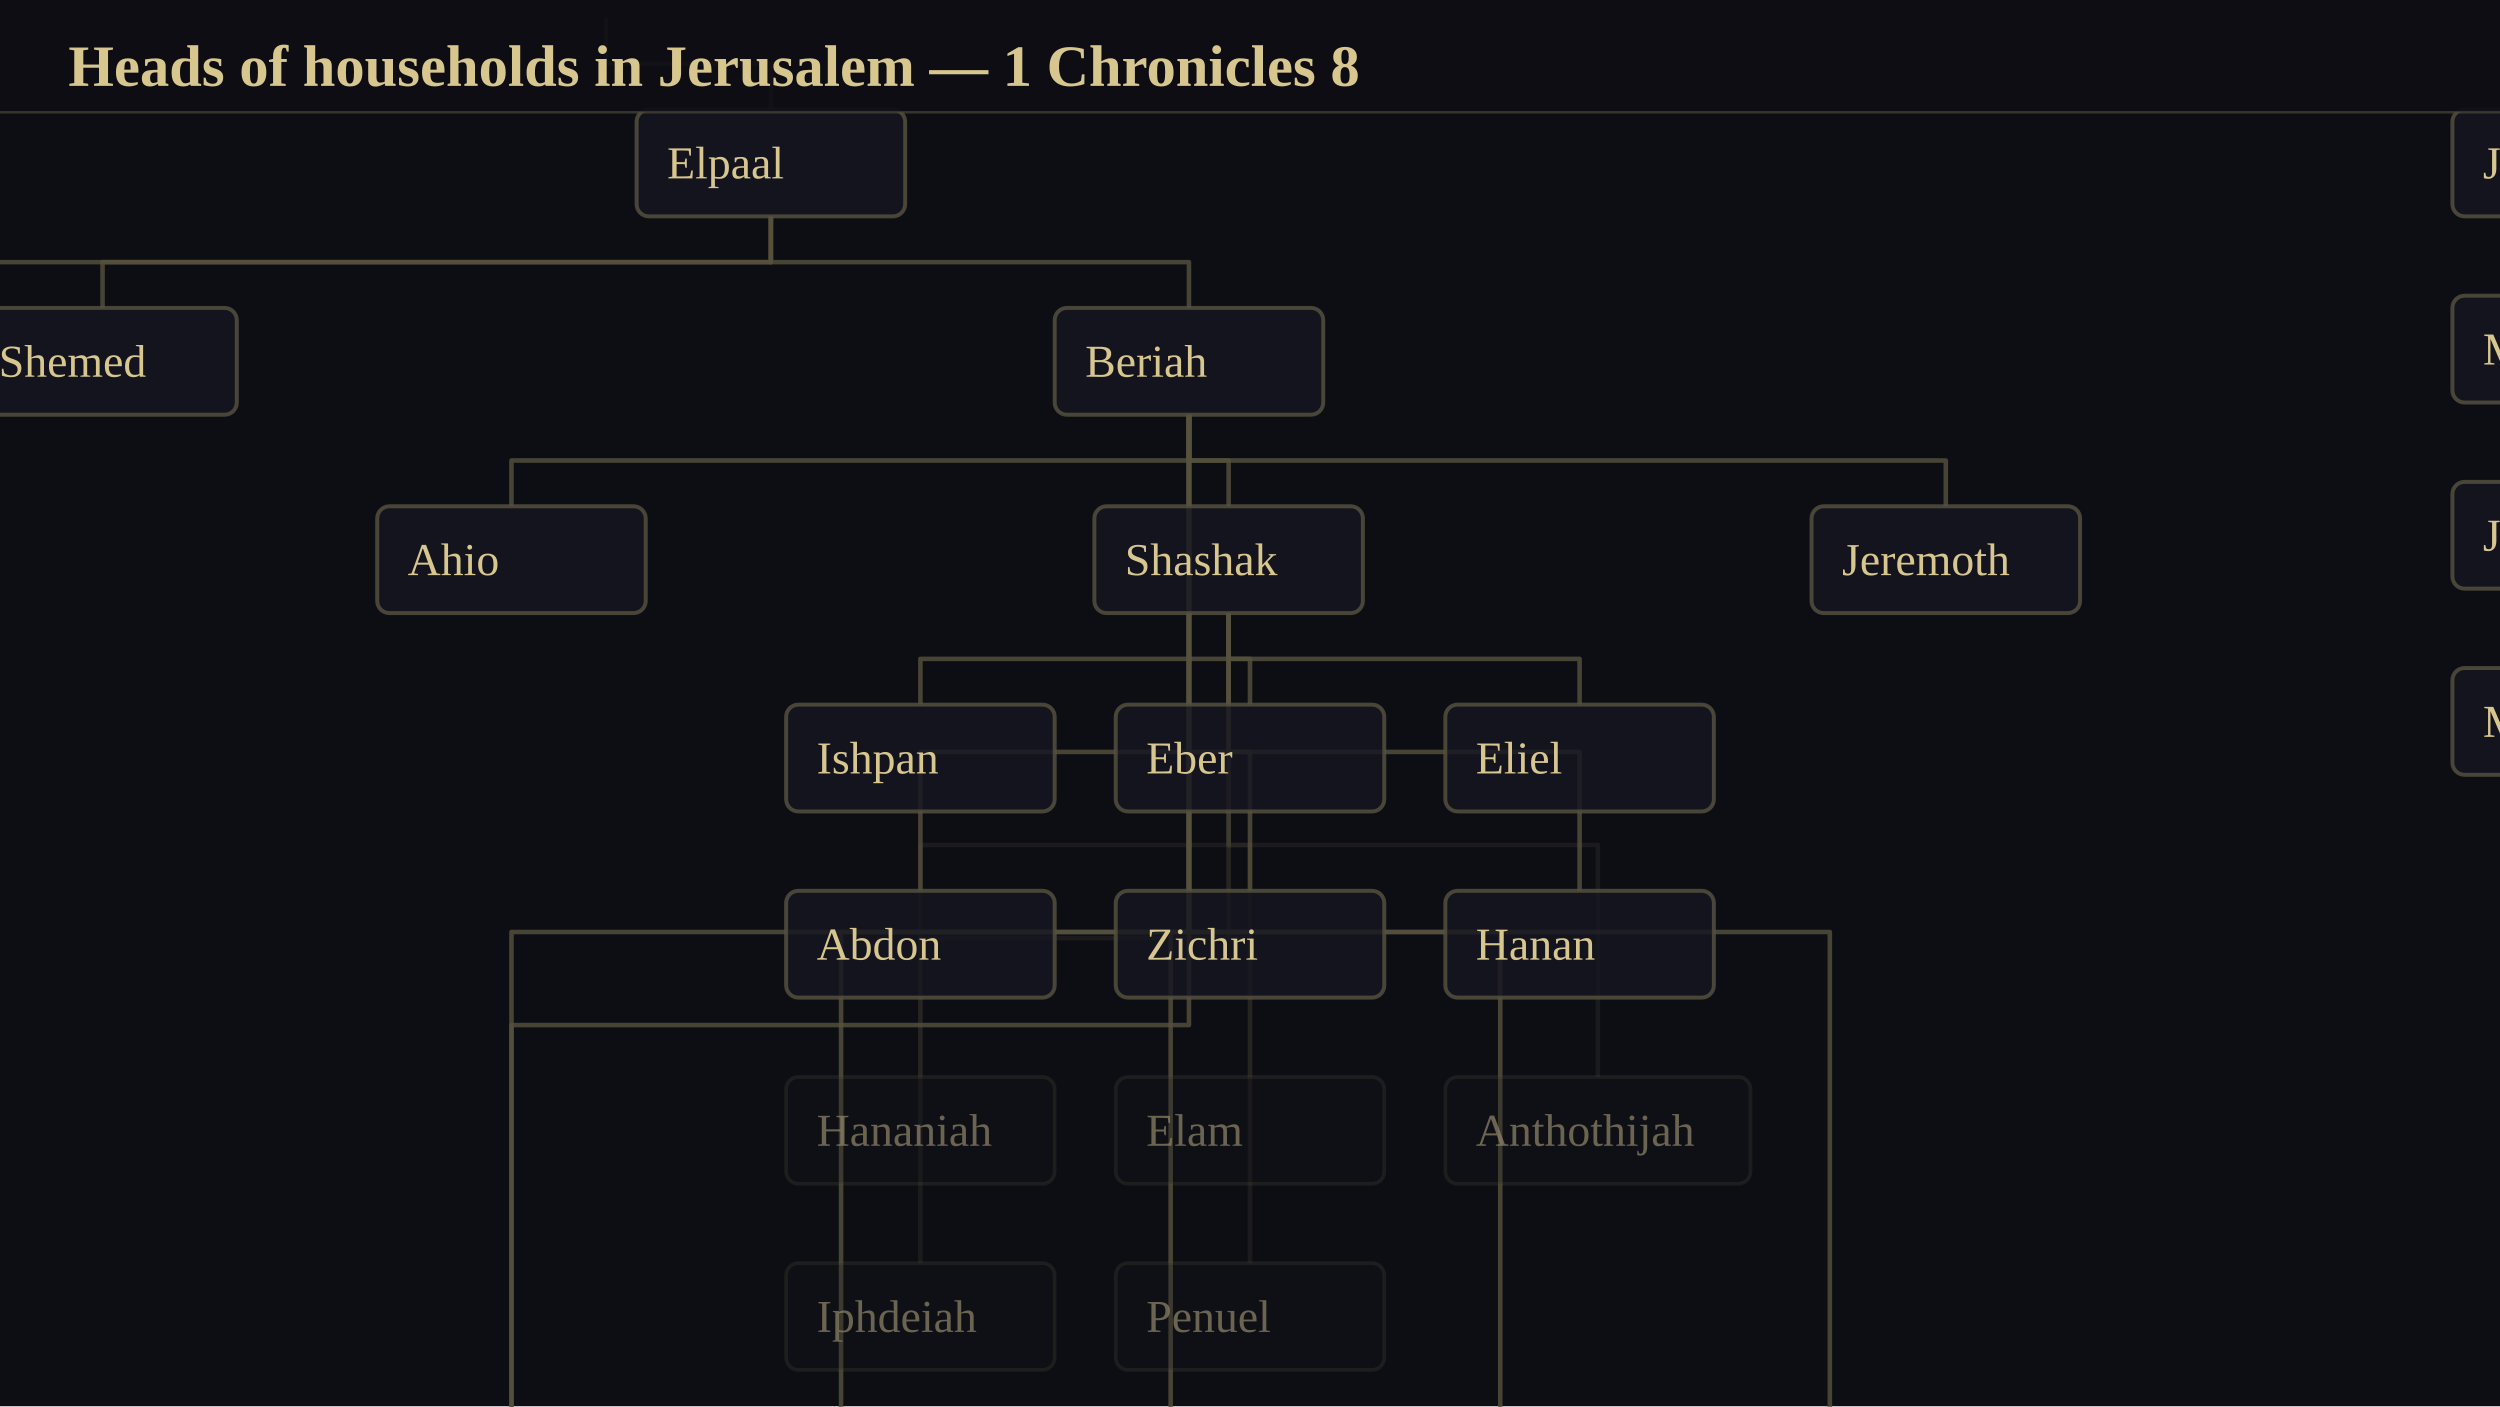
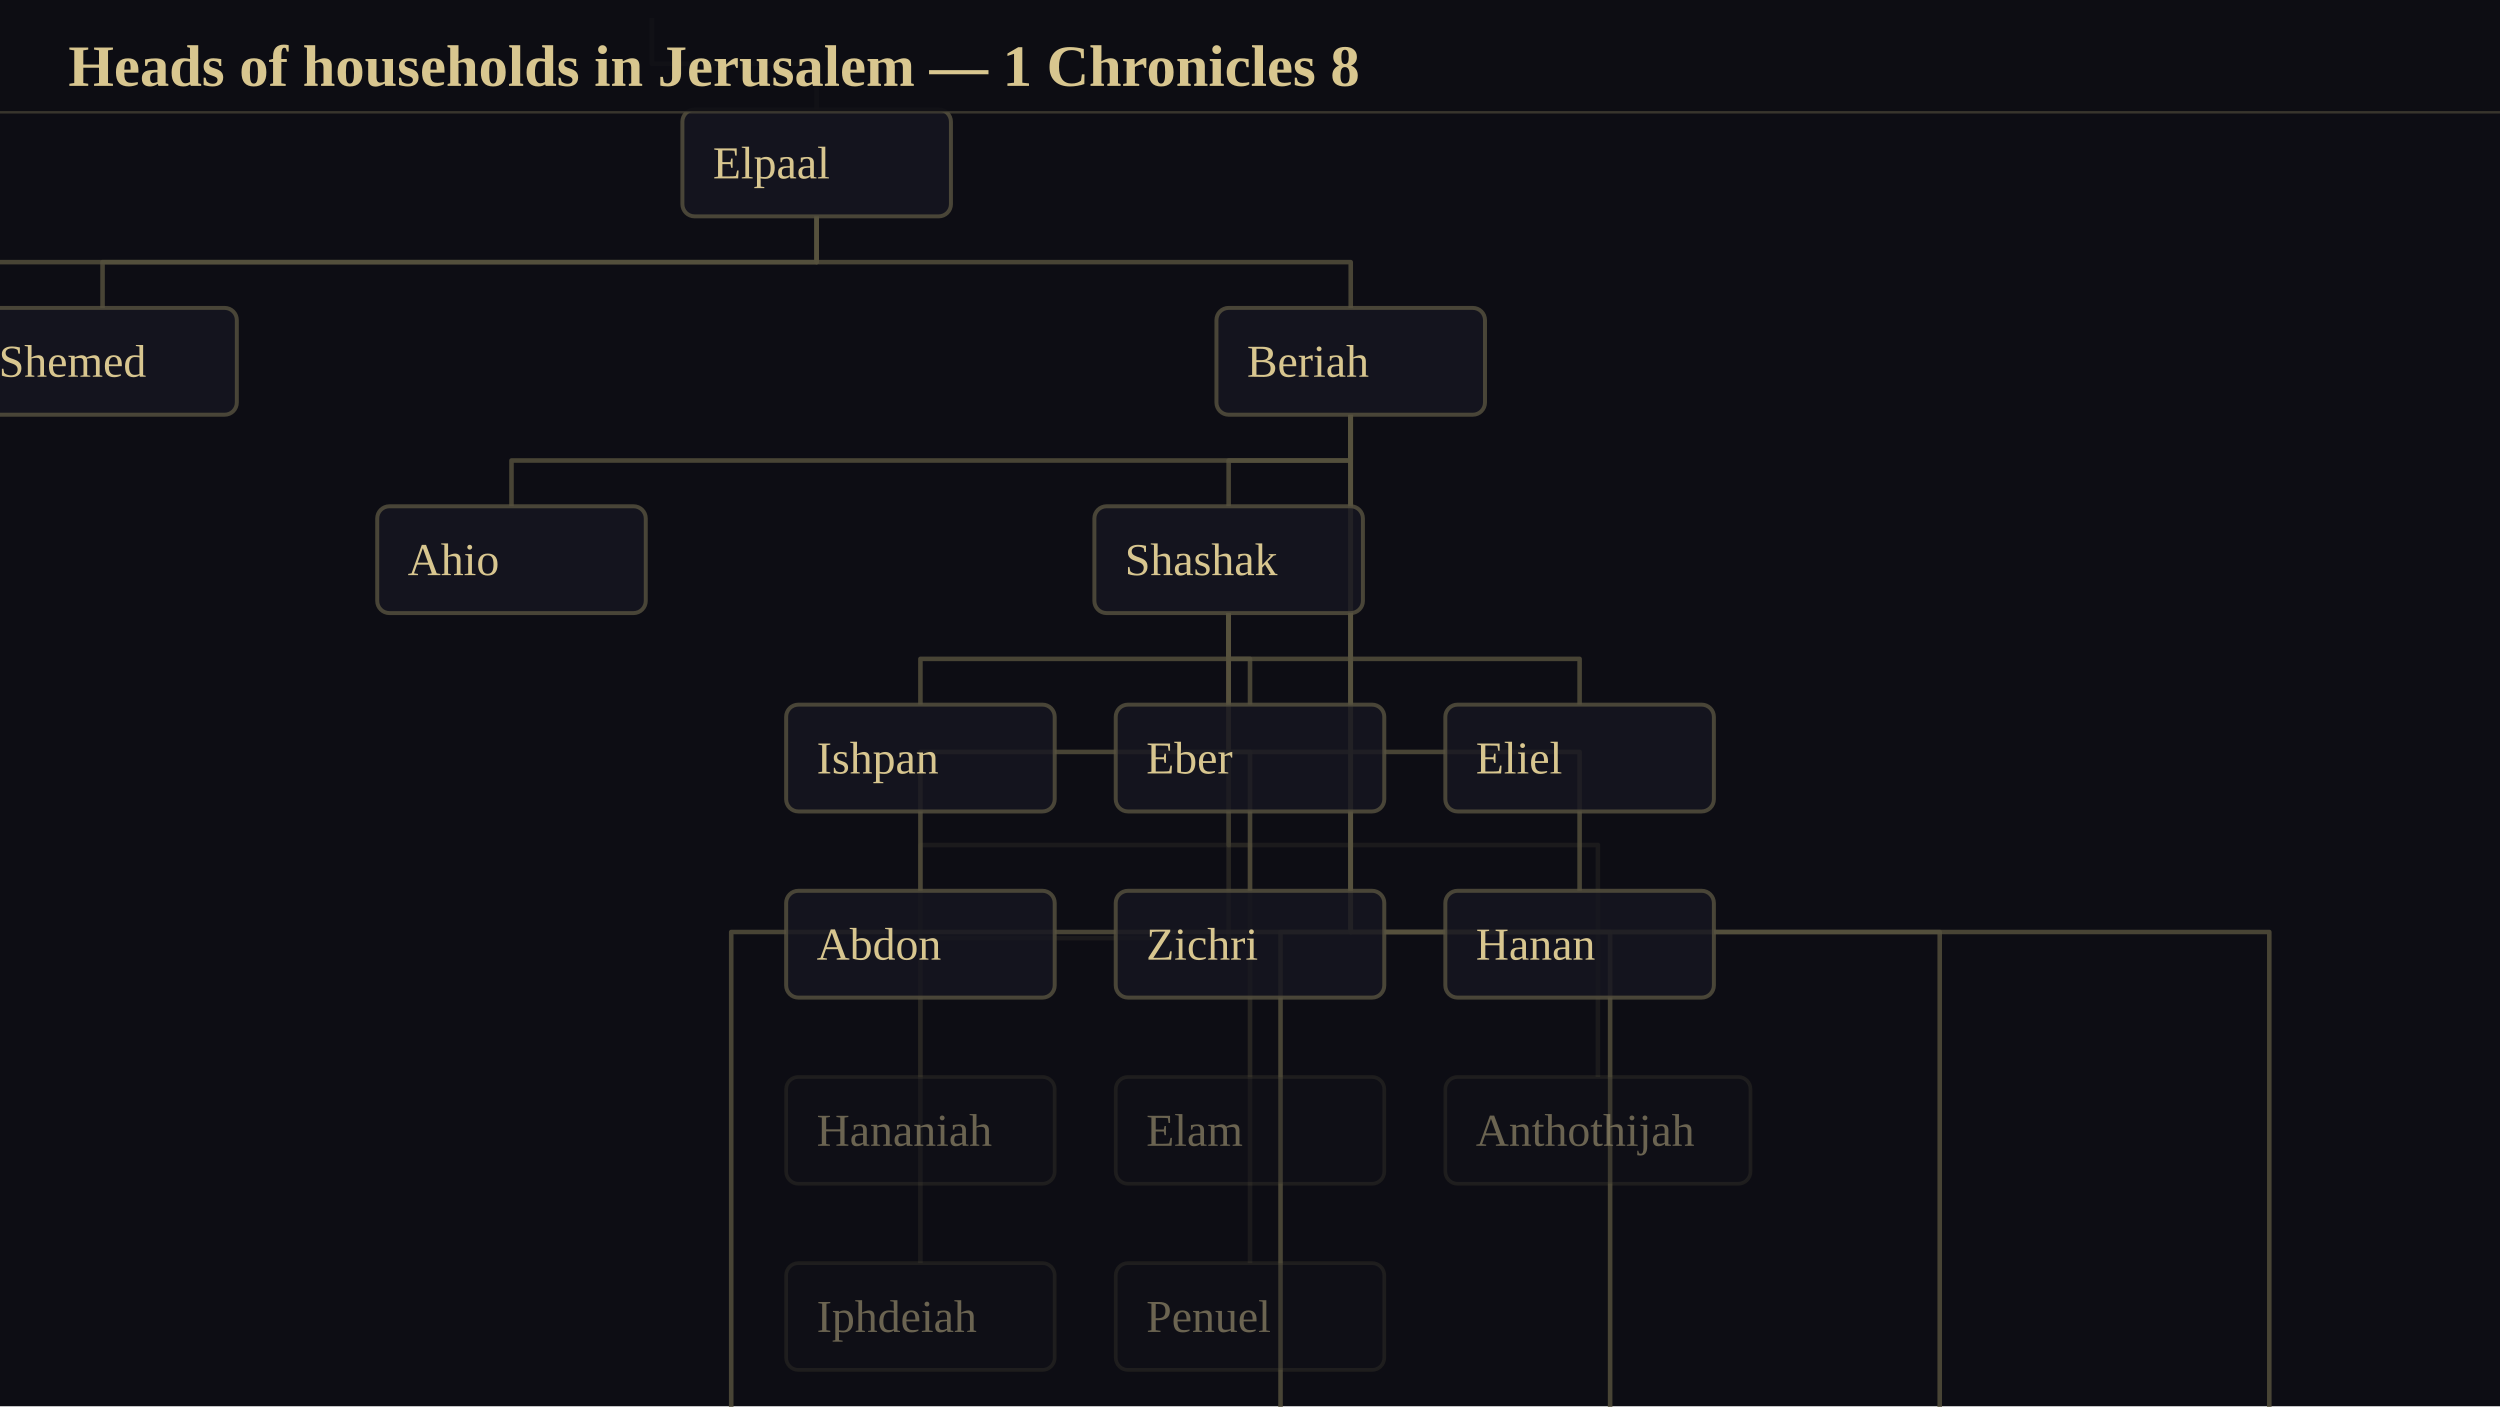
<svg xmlns="http://www.w3.org/2000/svg" viewBox="0 0 1024 576" width="1024" height="576" font-family="Georgia, 'Times New Roman', serif">
  <rect x="0" y="0" width="1024" height="576" fill="rgb(13,13,20)" />
-   <g transform="translate(5719.5 -11938.88)">
-     <animateTransform attributeName="transform" attributeType="XML" type="translate" values="5719.5 -11938.88;5712 -11977" keyTimes="0;1" calcMode="spline" keySplines="0.42 0 0.58 1" dur="2.23s" begin="0s" fill="freeze" />
+   <g transform="translate(6633.88 -11863.88)">
+     <animateTransform attributeName="transform" attributeType="XML" type="translate" values="6633.88 -11863.88;6626.38 -11902" keyTimes="0;1" calcMode="spline" keySplines="0.42 0 0.58 1" dur="2.23s" begin="0s" fill="freeze" />
    <g transform="scale(1.25)">
      <animateTransform attributeName="transform" attributeType="XML" type="scale" values="1.25;1.25" keyTimes="0;1" calcMode="spline" keySplines="0.42 0 0.58 1" dur="2.23s" begin="0s" fill="freeze" />
      <g stroke-width="1.50">
-         <polyline points="-4377,9557 -4377,9572 -4323,9572 -4323,9587" stroke-linejoin="round" fill="none" stroke="rgb(86,81,62)" stroke-opacity="0.800" />
-         <polyline points="-4323,9622 -4323,9637 -4650,9637 -4650,9652" stroke-linejoin="round" fill="none" stroke="rgb(86,81,62)" stroke-opacity="0.800" />
-         <polyline points="-4323,9622 -4323,9637 -4542,9637 -4542,9652" stroke-linejoin="round" fill="none" stroke="rgb(86,81,62)" stroke-opacity="0.800" />
-         <polyline points="-4323,9622 -4323,9637 -4186,9637 -4186,9652" stroke-linejoin="round" fill="none" stroke="rgb(86,81,62)" stroke-opacity="0.800" />
-         <polyline points="-4186,9687 -4186,9702 -4408,9702 -4408,9717" stroke-linejoin="round" fill="none" stroke="rgb(86,81,62)" stroke-opacity="0.800" />
-         <polyline points="-4186,9687 -4186,9702 -4173,9702 -4173,9717" stroke-linejoin="round" fill="none" stroke="rgb(86,81,62)" stroke-opacity="0.800" />
-         <polyline points="-4173,9752 -4173,9767 -4274,9767 -4274,9782" stroke-linejoin="round" fill="none" stroke="rgb(86,81,62)" stroke-opacity="0.800" />
-         <polyline points="-4173,9752 -4173,9767 -4166,9767 -4166,9782" stroke-linejoin="round" fill="none" stroke="rgb(86,81,62)" stroke-opacity="0.800" />
-         <polyline points="-4173,9752 -4173,9767 -4058,9767 -4058,9782" stroke-linejoin="round" fill="none" stroke="rgb(86,81,62)" stroke-opacity="0.800" />
-         <polyline points="-4173,9752 -4173,9797.5 -4274,9797.5 -4274,9843" stroke-linejoin="round" fill="none" stroke="rgb(86,81,62)" stroke-opacity="0.800" />
-         <polyline points="-4173,9752 -4173,9797.5 -4166,9797.5 -4166,9843" stroke-linejoin="round" fill="none" stroke="rgb(86,81,62)" stroke-opacity="0.800" />
-         <polyline points="-4173,9752 -4173,9797.5 -4058,9797.5 -4058,9843" stroke-linejoin="round" fill="none" stroke="rgb(86,81,62)" stroke-opacity="0.800" />
-         <polyline points="-4173,9752 -4173,9828 -4274,9828 -4274,9904" stroke-linejoin="round" fill="none" stroke="rgb(86,81,62)" stroke-opacity="0.200" />
-         <polyline points="-4173,9752 -4173,9828 -4166,9828 -4166,9904" stroke-linejoin="round" fill="none" stroke="rgb(86,81,62)" stroke-opacity="0.200" />
-         <polyline points="-4173,9752 -4173,9828 -4052,9828 -4052,9904" stroke-linejoin="round" fill="none" stroke="rgb(86,81,62)" stroke-opacity="0.200" />
-         <polyline points="-4173,9752 -4173,9858.5 -4274,9858.5 -4274,9965" stroke-linejoin="round" fill="none" stroke="rgb(86,81,62)" stroke-opacity="0.200" />
-         <polyline points="-4173,9752 -4173,9858.5 -4166,9858.5 -4166,9965" stroke-linejoin="round" fill="none" stroke="rgb(86,81,62)" stroke-opacity="0.200" />
-         <polyline points="-4186,9687 -4186,9702 -3938,9702 -3938,9717" stroke-linejoin="round" fill="none" stroke="rgb(86,81,62)" stroke-opacity="0.800" />
-         <polyline points="-4186,9687 -4186,9856.5 -4408,9856.5 -4408,10026" stroke-linejoin="round" fill="none" stroke="rgb(86,81,62)" stroke-opacity="0.800" />
-         <polyline points="-4186,9687 -4186,9856.5 -4300,9856.5 -4300,10026" stroke-linejoin="round" fill="none" stroke="rgb(86,81,62)" stroke-opacity="0.800" />
-         <polyline points="-4186,9687 -4186,9856.5 -4192,9856.5 -4192,10026" stroke-linejoin="round" fill="none" stroke="rgb(86,81,62)" stroke-opacity="0.800" />
-         <polyline points="-4186,9687 -4186,9856.5 -4084,9856.5 -4084,10026" stroke-linejoin="round" fill="none" stroke="rgb(86,81,62)" stroke-opacity="0.800" />
-         <polyline points="-4186,9687 -4186,9856.5 -3976,9856.5 -3976,10026" stroke-linejoin="round" fill="none" stroke="rgb(86,81,62)" stroke-opacity="0.800" />
-         <polyline points="-4186,9687 -4186,9887 -4408,9887 -4408,10087" stroke-linejoin="round" fill="none" stroke="rgb(86,81,62)" stroke-opacity="0.800" />
-         <polyline points="-3687,9557 -3687,9572 -3728,9572 -3728,9587" stroke-linejoin="round" fill="none" stroke="rgb(86,81,62)" stroke-opacity="0.800" />
-         <polyline points="-3687,9557 -3687,9572 -3620,9572 -3620,9587" stroke-linejoin="round" fill="none" stroke="rgb(86,81,62)" stroke-opacity="0.800" />
-         <polyline points="-3687,9557 -3687,9602.5 -3728,9602.5 -3728,9648" stroke-linejoin="round" fill="none" stroke="rgb(86,81,62)" stroke-opacity="0.800" />
-         <polyline points="-3687,9557 -3687,9602.5 -3620,9602.5 -3620,9648" stroke-linejoin="round" fill="none" stroke="rgb(86,81,62)" stroke-opacity="0.800" />
-         <polyline points="-3687,9557 -3687,9633 -3728,9633 -3728,9709" stroke-linejoin="round" fill="none" stroke="rgb(86,81,62)" stroke-opacity="0.800" />
-         <polyline points="-3687,9557 -3687,9633 -3620,9633 -3620,9709" stroke-linejoin="round" fill="none" stroke="rgb(86,81,62)" stroke-opacity="0.800" />
-         <polyline points="-3687,9557 -3687,9663.5 -3728,9663.5 -3728,9770" stroke-linejoin="round" fill="none" stroke="rgb(86,81,62)" stroke-opacity="0.800" />
+         <polyline points="-5093.5,9497 -5093.5,9512 -5039.5,9512 -5039.5,9527" stroke-linejoin="round" fill="none" stroke="rgb(86,81,62)" stroke-opacity="0.800" />
+         <polyline points="-5039.5,9562 -5039.5,9577 -5381.5,9577 -5381.5,9592" stroke-linejoin="round" fill="none" stroke="rgb(86,81,62)" stroke-opacity="0.800" />
+         <polyline points="-5039.5,9562 -5039.5,9577 -5273.5,9577 -5273.5,9592" stroke-linejoin="round" fill="none" stroke="rgb(86,81,62)" stroke-opacity="0.800" />
+         <polyline points="-5039.5,9562 -5039.5,9577 -4864.5,9577 -4864.5,9592" stroke-linejoin="round" fill="none" stroke="rgb(86,81,62)" stroke-opacity="0.800" />
+         <polyline points="-4864.5,9627 -4864.5,9642 -5139.5,9642 -5139.5,9657" stroke-linejoin="round" fill="none" stroke="rgb(86,81,62)" stroke-opacity="0.800" />
+         <polyline points="-4864.5,9627 -4864.5,9642 -4904.5,9642 -4904.5,9657" stroke-linejoin="round" fill="none" stroke="rgb(86,81,62)" stroke-opacity="0.800" />
+         <polyline points="-4904.5,9692 -4904.5,9707 -5005.5,9707 -5005.5,9722" stroke-linejoin="round" fill="none" stroke="rgb(86,81,62)" stroke-opacity="0.800" />
+         <polyline points="-4904.5,9692 -4904.5,9707 -4897.5,9707 -4897.5,9722" stroke-linejoin="round" fill="none" stroke="rgb(86,81,62)" stroke-opacity="0.800" />
+         <polyline points="-4904.5,9692 -4904.5,9707 -4789.5,9707 -4789.5,9722" stroke-linejoin="round" fill="none" stroke="rgb(86,81,62)" stroke-opacity="0.800" />
+         <polyline points="-4904.5,9692 -4904.5,9737.5 -5005.5,9737.5 -5005.5,9783" stroke-linejoin="round" fill="none" stroke="rgb(86,81,62)" stroke-opacity="0.800" />
+         <polyline points="-4904.5,9692 -4904.5,9737.5 -4897.5,9737.5 -4897.5,9783" stroke-linejoin="round" fill="none" stroke="rgb(86,81,62)" stroke-opacity="0.800" />
+         <polyline points="-4904.5,9692 -4904.5,9737.5 -4789.5,9737.5 -4789.5,9783" stroke-linejoin="round" fill="none" stroke="rgb(86,81,62)" stroke-opacity="0.800" />
+         <polyline points="-4904.5,9692 -4904.5,9768 -5005.5,9768 -5005.5,9844" stroke-linejoin="round" fill="none" stroke="rgb(86,81,62)" stroke-opacity="0.200" />
+         <polyline points="-4904.5,9692 -4904.5,9768 -4897.5,9768 -4897.5,9844" stroke-linejoin="round" fill="none" stroke="rgb(86,81,62)" stroke-opacity="0.200" />
+         <polyline points="-4904.5,9692 -4904.5,9768 -4783.5,9768 -4783.5,9844" stroke-linejoin="round" fill="none" stroke="rgb(86,81,62)" stroke-opacity="0.200" />
+         <polyline points="-4904.5,9692 -4904.5,9798.5 -5005.5,9798.5 -5005.5,9905" stroke-linejoin="round" fill="none" stroke="rgb(86,81,62)" stroke-opacity="0.200" />
+         <polyline points="-4904.5,9692 -4904.5,9798.5 -4897.5,9798.5 -4897.5,9905" stroke-linejoin="round" fill="none" stroke="rgb(86,81,62)" stroke-opacity="0.200" />
+         <polyline points="-4864.5,9627 -4864.5,9796.5 -5067.5,9796.5 -5067.5,9966" stroke-linejoin="round" fill="none" stroke="rgb(86,81,62)" stroke-opacity="0.800" />
+         <polyline points="-5067.5,10001 -5067.5,10016 -5108.5,10016 -5108.5,10031" stroke-linejoin="round" fill="none" stroke="rgb(86,81,62)" stroke-opacity="0.200" />
+         <polyline points="-5067.5,10001 -5067.5,10016 -4995.5,10016 -4995.5,10031" stroke-linejoin="round" fill="none" stroke="rgb(86,81,62)" stroke-opacity="0.200" />
+         <polyline points="-4864.5,9627 -4864.5,9796.5 -4887.5,9796.5 -4887.5,9966" stroke-linejoin="round" fill="none" stroke="rgb(86,81,62)" stroke-opacity="0.800" />
+         <polyline points="-4864.5,9627 -4864.5,9796.5 -4779.5,9796.5 -4779.5,9966" stroke-linejoin="round" fill="none" stroke="rgb(86,81,62)" stroke-opacity="0.800" />
+         <polyline points="-4864.5,9627 -4864.5,9796.5 -4671.5,9796.5 -4671.5,9966" stroke-linejoin="round" fill="none" stroke="rgb(86,81,62)" stroke-opacity="0.800" />
+         <polyline points="-4864.5,9627 -4864.5,9796.5 -4563.5,9796.5 -4563.5,9966" stroke-linejoin="round" fill="none" stroke="rgb(86,81,62)" stroke-opacity="0.800" />
+         <polyline points="-4280.5,9497 -4280.5,9512 -4321.5,9512 -4321.5,9527" stroke-linejoin="round" fill="none" stroke="rgb(86,81,62)" stroke-opacity="0.800" />
+         <polyline points="-4280.5,9497 -4280.5,9542.5 -4321.5,9542.5 -4321.5,9588" stroke-linejoin="round" fill="none" stroke="rgb(86,81,62)" stroke-opacity="0.800" />
+         <polyline points="-4280.5,9497 -4280.5,9573 -4321.5,9573 -4321.5,9649" stroke-linejoin="round" fill="none" stroke="rgb(86,81,62)" stroke-opacity="0.800" />
+         <polyline points="-4280.5,9497 -4280.5,9603.5 -4321.5,9603.5 -4321.5,9710" stroke-linejoin="round" fill="none" stroke="rgb(86,81,62)" stroke-opacity="0.800" />
      </g>
-       <polyline points="-4173,9752 -4173,9828 -4274,9828 -4274,9904" fill="none" stroke-linejoin="round" stroke="rgb(86,81,62)" stroke-width="1.6" stroke-dasharray="253" stroke-dashoffset="253" stroke-opacity="0.949">
+       <polyline points="-4904.5,9692 -4904.5,9768 -5005.5,9768 -5005.5,9844" fill="none" stroke-linejoin="round" stroke="rgb(86,81,62)" stroke-width="1.6" stroke-dasharray="253" stroke-dashoffset="253" stroke-opacity="0.949">
        <animate attributeName="stroke-dashoffset" values="253;0" dur="1.03s" begin="0s" fill="freeze" calcMode="spline" keyTimes="0;1" keySplines="0.42 0 0.58 1" />
      </polyline>
-       <polyline points="-4173,9752 -4173,9828 -4166,9828 -4166,9904" fill="none" stroke-linejoin="round" stroke="rgb(86,81,62)" stroke-width="1.6" stroke-dasharray="159" stroke-dashoffset="159" stroke-opacity="0.949">
+       <polyline points="-4904.5,9692 -4904.5,9768 -4897.5,9768 -4897.5,9844" fill="none" stroke-linejoin="round" stroke="rgb(86,81,62)" stroke-width="1.6" stroke-dasharray="159" stroke-dashoffset="159" stroke-opacity="0.949">
        <animate attributeName="stroke-dashoffset" values="159;0" dur="1.03s" begin="0s" fill="freeze" calcMode="spline" keyTimes="0;1" keySplines="0.42 0 0.58 1" />
      </polyline>
-       <polyline points="-4173,9752 -4173,9828 -4052,9828 -4052,9904" fill="none" stroke-linejoin="round" stroke="rgb(86,81,62)" stroke-width="1.6" stroke-dasharray="273" stroke-dashoffset="273" stroke-opacity="0.949">
+       <polyline points="-4904.5,9692 -4904.5,9768 -4783.5,9768 -4783.5,9844" fill="none" stroke-linejoin="round" stroke="rgb(86,81,62)" stroke-width="1.6" stroke-dasharray="273" stroke-dashoffset="273" stroke-opacity="0.949">
        <animate attributeName="stroke-dashoffset" values="273;0" dur="1.03s" begin="0s" fill="freeze" calcMode="spline" keyTimes="0;1" keySplines="0.42 0 0.58 1" />
      </polyline>
      <g stroke-width="1.20">
-         <rect x="-4318" y="9904" width="88" height="35" rx="4" fill="rgb(22,22,32)" fill-opacity="0.239" stroke="rgb(86,81,62)" stroke-opacity="0.239" />
-         <text x="-4308" y="9921.5" font-size="15" text-anchor="start" dominant-baseline="central" fill="rgb(146,136,106)" font-family="Georgia, 'Times New Roman', serif" fill-opacity="0.698">Hananiah</text>
-         <rect x="-4210" y="9904" width="88" height="35" rx="4" fill="rgb(22,22,32)" fill-opacity="0.239" stroke="rgb(86,81,62)" stroke-opacity="0.239" />
-         <text x="-4200" y="9921.5" font-size="15" text-anchor="start" dominant-baseline="central" fill="rgb(146,136,106)" font-family="Georgia, 'Times New Roman', serif" fill-opacity="0.698">Elam</text>
-         <rect x="-4102" y="9904" width="100" height="35" rx="4" fill="rgb(22,22,32)" fill-opacity="0.239" stroke="rgb(86,81,62)" stroke-opacity="0.239" />
-         <text x="-4092" y="9921.5" font-size="15" text-anchor="start" dominant-baseline="central" fill="rgb(146,136,106)" font-family="Georgia, 'Times New Roman', serif" fill-opacity="0.698">Anthothijah</text>
-         <rect x="-4318" y="9965" width="88" height="35" rx="4" fill="rgb(22,22,32)" fill-opacity="0.239" stroke="rgb(86,81,62)" stroke-opacity="0.239" />
-         <text x="-4308" y="9982.5" font-size="15" text-anchor="start" dominant-baseline="central" fill="rgb(146,136,106)" font-family="Georgia, 'Times New Roman', serif" fill-opacity="0.698">Iphdeiah</text>
-         <rect x="-4210" y="9965" width="88" height="35" rx="4" fill="rgb(22,22,32)" fill-opacity="0.239" stroke="rgb(86,81,62)" stroke-opacity="0.239" />
-         <text x="-4200" y="9982.5" font-size="15" text-anchor="start" dominant-baseline="central" fill="rgb(146,136,106)" font-family="Georgia, 'Times New Roman', serif" fill-opacity="0.698">Penuel</text>
+         <rect x="-5049.5" y="9844" width="88" height="35" rx="4" fill="rgb(22,22,32)" fill-opacity="0.239" stroke="rgb(86,81,62)" stroke-opacity="0.239" />
+         <text x="-5039.5" y="9861.5" font-size="15" text-anchor="start" dominant-baseline="central" fill="rgb(146,136,106)" font-family="Georgia, 'Times New Roman', serif" fill-opacity="0.698">Hananiah</text>
+         <rect x="-4941.5" y="9844" width="88" height="35" rx="4" fill="rgb(22,22,32)" fill-opacity="0.239" stroke="rgb(86,81,62)" stroke-opacity="0.239" />
+         <text x="-4931.5" y="9861.5" font-size="15" text-anchor="start" dominant-baseline="central" fill="rgb(146,136,106)" font-family="Georgia, 'Times New Roman', serif" fill-opacity="0.698">Elam</text>
+         <rect x="-4833.5" y="9844" width="100" height="35" rx="4" fill="rgb(22,22,32)" fill-opacity="0.239" stroke="rgb(86,81,62)" stroke-opacity="0.239" />
+         <text x="-4823.5" y="9861.5" font-size="15" text-anchor="start" dominant-baseline="central" fill="rgb(146,136,106)" font-family="Georgia, 'Times New Roman', serif" fill-opacity="0.698">Anthothijah</text>
+         <rect x="-5049.5" y="9905" width="88" height="35" rx="4" fill="rgb(22,22,32)" fill-opacity="0.239" stroke="rgb(86,81,62)" stroke-opacity="0.239" />
+         <text x="-5039.5" y="9922.5" font-size="15" text-anchor="start" dominant-baseline="central" fill="rgb(146,136,106)" font-family="Georgia, 'Times New Roman', serif" fill-opacity="0.698">Iphdeiah</text>
+         <rect x="-4941.5" y="9905" width="88" height="35" rx="4" fill="rgb(22,22,32)" fill-opacity="0.239" stroke="rgb(86,81,62)" stroke-opacity="0.239" />
+         <text x="-4931.5" y="9922.5" font-size="15" text-anchor="start" dominant-baseline="central" fill="rgb(146,136,106)" font-family="Georgia, 'Times New Roman', serif" fill-opacity="0.698">Penuel</text>
+         <rect x="-5157.5" y="10031" width="98" height="35" rx="4" fill="rgb(22,22,32)" fill-opacity="0.239" stroke="rgb(86,81,62)" stroke-opacity="0.239" />
+         <rect x="-5039.5" y="10031" width="88" height="35" rx="4" fill="rgb(22,22,32)" fill-opacity="0.239" stroke="rgb(86,81,62)" stroke-opacity="0.239" />
      </g>
      <g stroke-width="1.30">
-         <rect x="-4367" y="9587" width="88" height="35" rx="4" fill="rgb(22,22,32)" fill-opacity="0.820" stroke="rgb(86,81,62)" stroke-opacity="0.820" />
-         <text x="-4357" y="9604.5" font-size="15" text-anchor="start" dominant-baseline="central" fill="rgb(216,198,143)" font-family="Georgia, 'Times New Roman', serif">Elpaal</text>
-         <rect x="-4694" y="9652" width="88" height="35" rx="4" fill="rgb(22,22,32)" fill-opacity="0.820" stroke="rgb(86,81,62)" stroke-opacity="0.820" />
-         <rect x="-4586" y="9652" width="88" height="35" rx="4" fill="rgb(22,22,32)" fill-opacity="0.820" stroke="rgb(86,81,62)" stroke-opacity="0.820" />
-         <text x="-4576" y="9669.5" font-size="15" text-anchor="start" dominant-baseline="central" fill="rgb(216,198,143)" font-family="Georgia, 'Times New Roman', serif">Shemed</text>
-         <rect x="-4230" y="9652" width="88" height="35" rx="4" fill="rgb(22,22,32)" fill-opacity="0.820" stroke="rgb(86,81,62)" stroke-opacity="0.820" />
-         <text x="-4220" y="9669.5" font-size="15" text-anchor="start" dominant-baseline="central" fill="rgb(216,198,143)" font-family="Georgia, 'Times New Roman', serif">Beriah</text>
-         <rect x="-4452" y="9717" width="88" height="35" rx="4" fill="rgb(22,22,32)" fill-opacity="0.820" stroke="rgb(86,81,62)" stroke-opacity="0.820" />
-         <text x="-4442" y="9734.5" font-size="15" text-anchor="start" dominant-baseline="central" fill="rgb(216,198,143)" font-family="Georgia, 'Times New Roman', serif">Ahio</text>
-         <rect x="-4217" y="9717" width="88" height="35" rx="4" fill="rgb(22,22,32)" fill-opacity="0.820" stroke="rgb(86,81,62)" stroke-opacity="0.820" />
-         <text x="-4207" y="9734.5" font-size="15" text-anchor="start" dominant-baseline="central" fill="rgb(216,198,143)" font-family="Georgia, 'Times New Roman', serif">Shashak</text>
-         <rect x="-4318" y="9782" width="88" height="35" rx="4" fill="rgb(22,22,32)" fill-opacity="0.820" stroke="rgb(86,81,62)" stroke-opacity="0.820" />
-         <text x="-4308" y="9799.5" font-size="15" text-anchor="start" dominant-baseline="central" fill="rgb(216,198,143)" font-family="Georgia, 'Times New Roman', serif">Ishpan</text>
-         <rect x="-4210" y="9782" width="88" height="35" rx="4" fill="rgb(22,22,32)" fill-opacity="0.820" stroke="rgb(86,81,62)" stroke-opacity="0.820" />
-         <text x="-4200" y="9799.5" font-size="15" text-anchor="start" dominant-baseline="central" fill="rgb(216,198,143)" font-family="Georgia, 'Times New Roman', serif">Eber</text>
-         <rect x="-4102" y="9782" width="88" height="35" rx="4" fill="rgb(22,22,32)" fill-opacity="0.820" stroke="rgb(86,81,62)" stroke-opacity="0.820" />
-         <text x="-4092" y="9799.5" font-size="15" text-anchor="start" dominant-baseline="central" fill="rgb(216,198,143)" font-family="Georgia, 'Times New Roman', serif">Eliel</text>
-         <rect x="-4318" y="9843" width="88" height="35" rx="4" fill="rgb(22,22,32)" fill-opacity="0.820" stroke="rgb(86,81,62)" stroke-opacity="0.820" />
-         <text x="-4308" y="9860.5" font-size="15" text-anchor="start" dominant-baseline="central" fill="rgb(216,198,143)" font-family="Georgia, 'Times New Roman', serif">Abdon</text>
-         <rect x="-4210" y="9843" width="88" height="35" rx="4" fill="rgb(22,22,32)" fill-opacity="0.820" stroke="rgb(86,81,62)" stroke-opacity="0.820" />
-         <text x="-4200" y="9860.5" font-size="15" text-anchor="start" dominant-baseline="central" fill="rgb(216,198,143)" font-family="Georgia, 'Times New Roman', serif">Zichri</text>
-         <rect x="-4102" y="9843" width="88" height="35" rx="4" fill="rgb(22,22,32)" fill-opacity="0.820" stroke="rgb(86,81,62)" stroke-opacity="0.820" />
-         <text x="-4092" y="9860.5" font-size="15" text-anchor="start" dominant-baseline="central" fill="rgb(216,198,143)" font-family="Georgia, 'Times New Roman', serif">Hanan</text>
-         <rect x="-3982" y="9717" width="88" height="35" rx="4" fill="rgb(22,22,32)" fill-opacity="0.820" stroke="rgb(86,81,62)" stroke-opacity="0.820" />
-         <text x="-3972" y="9734.5" font-size="15" text-anchor="start" dominant-baseline="central" fill="rgb(216,198,143)" font-family="Georgia, 'Times New Roman', serif">Jeremoth</text>
-         <rect x="-4452" y="10026" width="88" height="35" rx="4" fill="rgb(22,22,32)" fill-opacity="0.820" stroke="rgb(86,81,62)" stroke-opacity="0.820" />
-         <text x="-4442" y="10043.5" font-size="15" text-anchor="start" dominant-baseline="central" fill="rgb(216,198,143)" font-family="Georgia, 'Times New Roman', serif">Zebadiah</text>
-         <rect x="-4344" y="10026" width="88" height="35" rx="4" fill="rgb(22,22,32)" fill-opacity="0.820" stroke="rgb(86,81,62)" stroke-opacity="0.820" />
-         <text x="-4334" y="10043.5" font-size="15" text-anchor="start" dominant-baseline="central" fill="rgb(216,198,143)" font-family="Georgia, 'Times New Roman', serif">Arad</text>
-         <rect x="-4236" y="10026" width="88" height="35" rx="4" fill="rgb(22,22,32)" fill-opacity="0.820" stroke="rgb(86,81,62)" stroke-opacity="0.820" />
-         <text x="-4226" y="10043.5" font-size="15" text-anchor="start" dominant-baseline="central" fill="rgb(216,198,143)" font-family="Georgia, 'Times New Roman', serif">Eder</text>
-         <rect x="-4128" y="10026" width="88" height="35" rx="4" fill="rgb(22,22,32)" fill-opacity="0.820" stroke="rgb(86,81,62)" stroke-opacity="0.820" />
-         <text x="-4118" y="10043.5" font-size="15" text-anchor="start" dominant-baseline="central" fill="rgb(216,198,143)" font-family="Georgia, 'Times New Roman', serif">Michael</text>
-         <rect x="-4020" y="10026" width="88" height="35" rx="4" fill="rgb(22,22,32)" fill-opacity="0.820" stroke="rgb(86,81,62)" stroke-opacity="0.820" />
-         <text x="-4010" y="10043.5" font-size="15" text-anchor="start" dominant-baseline="central" fill="rgb(216,198,143)" font-family="Georgia, 'Times New Roman', serif">Ishpah</text>
-         <rect x="-4452" y="10087" width="88" height="35" rx="4" fill="rgb(22,22,32)" fill-opacity="0.820" stroke="rgb(86,81,62)" stroke-opacity="0.820" />
-         <rect x="-3772" y="9587" width="88" height="35" rx="4" fill="rgb(22,22,32)" fill-opacity="0.820" stroke="rgb(86,81,62)" stroke-opacity="0.820" />
-         <text x="-3762" y="9604.5" font-size="15" text-anchor="start" dominant-baseline="central" fill="rgb(216,198,143)" font-family="Georgia, 'Times New Roman', serif">Jobab</text>
-         <rect x="-3664" y="9587" width="88" height="35" rx="4" fill="rgb(22,22,32)" fill-opacity="0.820" stroke="rgb(86,81,62)" stroke-opacity="0.820" />
-         <rect x="-3772" y="9648" width="88" height="35" rx="4" fill="rgb(22,22,32)" fill-opacity="0.820" stroke="rgb(86,81,62)" stroke-opacity="0.820" />
-         <text x="-3762" y="9665.5" font-size="15" text-anchor="start" dominant-baseline="central" fill="rgb(216,198,143)" font-family="Georgia, 'Times New Roman', serif">Mesha</text>
-         <rect x="-3664" y="9648" width="88" height="35" rx="4" fill="rgb(22,22,32)" fill-opacity="0.820" stroke="rgb(86,81,62)" stroke-opacity="0.820" />
-         <rect x="-3772" y="9709" width="88" height="35" rx="4" fill="rgb(22,22,32)" fill-opacity="0.820" stroke="rgb(86,81,62)" stroke-opacity="0.820" />
-         <text x="-3762" y="9726.5" font-size="15" text-anchor="start" dominant-baseline="central" fill="rgb(216,198,143)" font-family="Georgia, 'Times New Roman', serif">Jeuz</text>
-         <rect x="-3664" y="9709" width="88" height="35" rx="4" fill="rgb(22,22,32)" fill-opacity="0.820" stroke="rgb(86,81,62)" stroke-opacity="0.820" />
-         <rect x="-3772" y="9770" width="88" height="35" rx="4" fill="rgb(22,22,32)" fill-opacity="0.820" stroke="rgb(86,81,62)" stroke-opacity="0.820" />
-         <text x="-3762" y="9787.5" font-size="15" text-anchor="start" dominant-baseline="central" fill="rgb(216,198,143)" font-family="Georgia, 'Times New Roman', serif">Mirmah</text>
+         <rect x="-5083.5" y="9527" width="88" height="35" rx="4" fill="rgb(22,22,32)" fill-opacity="0.820" stroke="rgb(86,81,62)" stroke-opacity="0.820" />
+         <text x="-5073.5" y="9544.5" font-size="15" text-anchor="start" dominant-baseline="central" fill="rgb(216,198,143)" font-family="Georgia, 'Times New Roman', serif">Elpaal</text>
+         <rect x="-5425.5" y="9592" width="88" height="35" rx="4" fill="rgb(22,22,32)" fill-opacity="0.820" stroke="rgb(86,81,62)" stroke-opacity="0.820" />
+         <rect x="-5317.5" y="9592" width="88" height="35" rx="4" fill="rgb(22,22,32)" fill-opacity="0.820" stroke="rgb(86,81,62)" stroke-opacity="0.820" />
+         <text x="-5307.5" y="9609.5" font-size="15" text-anchor="start" dominant-baseline="central" fill="rgb(216,198,143)" font-family="Georgia, 'Times New Roman', serif">Shemed</text>
+         <rect x="-4908.5" y="9592" width="88" height="35" rx="4" fill="rgb(22,22,32)" fill-opacity="0.820" stroke="rgb(86,81,62)" stroke-opacity="0.820" />
+         <text x="-4898.5" y="9609.5" font-size="15" text-anchor="start" dominant-baseline="central" fill="rgb(216,198,143)" font-family="Georgia, 'Times New Roman', serif">Beriah</text>
+         <rect x="-5183.5" y="9657" width="88" height="35" rx="4" fill="rgb(22,22,32)" fill-opacity="0.820" stroke="rgb(86,81,62)" stroke-opacity="0.820" />
+         <text x="-5173.5" y="9674.5" font-size="15" text-anchor="start" dominant-baseline="central" fill="rgb(216,198,143)" font-family="Georgia, 'Times New Roman', serif">Ahio</text>
+         <rect x="-4948.5" y="9657" width="88" height="35" rx="4" fill="rgb(22,22,32)" fill-opacity="0.820" stroke="rgb(86,81,62)" stroke-opacity="0.820" />
+         <text x="-4938.5" y="9674.5" font-size="15" text-anchor="start" dominant-baseline="central" fill="rgb(216,198,143)" font-family="Georgia, 'Times New Roman', serif">Shashak</text>
+         <rect x="-5049.5" y="9722" width="88" height="35" rx="4" fill="rgb(22,22,32)" fill-opacity="0.820" stroke="rgb(86,81,62)" stroke-opacity="0.820" />
+         <text x="-5039.5" y="9739.5" font-size="15" text-anchor="start" dominant-baseline="central" fill="rgb(216,198,143)" font-family="Georgia, 'Times New Roman', serif">Ishpan</text>
+         <rect x="-4941.5" y="9722" width="88" height="35" rx="4" fill="rgb(22,22,32)" fill-opacity="0.820" stroke="rgb(86,81,62)" stroke-opacity="0.820" />
+         <text x="-4931.5" y="9739.5" font-size="15" text-anchor="start" dominant-baseline="central" fill="rgb(216,198,143)" font-family="Georgia, 'Times New Roman', serif">Eber</text>
+         <rect x="-4833.5" y="9722" width="88" height="35" rx="4" fill="rgb(22,22,32)" fill-opacity="0.820" stroke="rgb(86,81,62)" stroke-opacity="0.820" />
+         <text x="-4823.5" y="9739.5" font-size="15" text-anchor="start" dominant-baseline="central" fill="rgb(216,198,143)" font-family="Georgia, 'Times New Roman', serif">Eliel</text>
+         <rect x="-5049.5" y="9783" width="88" height="35" rx="4" fill="rgb(22,22,32)" fill-opacity="0.820" stroke="rgb(86,81,62)" stroke-opacity="0.820" />
+         <text x="-5039.5" y="9800.5" font-size="15" text-anchor="start" dominant-baseline="central" fill="rgb(216,198,143)" font-family="Georgia, 'Times New Roman', serif">Abdon</text>
+         <rect x="-4941.5" y="9783" width="88" height="35" rx="4" fill="rgb(22,22,32)" fill-opacity="0.820" stroke="rgb(86,81,62)" stroke-opacity="0.820" />
+         <text x="-4931.5" y="9800.5" font-size="15" text-anchor="start" dominant-baseline="central" fill="rgb(216,198,143)" font-family="Georgia, 'Times New Roman', serif">Zichri</text>
+         <rect x="-4833.5" y="9783" width="88" height="35" rx="4" fill="rgb(22,22,32)" fill-opacity="0.820" stroke="rgb(86,81,62)" stroke-opacity="0.820" />
+         <text x="-4823.5" y="9800.5" font-size="15" text-anchor="start" dominant-baseline="central" fill="rgb(216,198,143)" font-family="Georgia, 'Times New Roman', serif">Hanan</text>
+         <rect x="-5144.5" y="9966" width="154" height="35" rx="4" fill="rgb(22,22,32)" fill-opacity="0.820" stroke="rgb(86,81,62)" stroke-opacity="0.820" />
+         <text x="-5134.5" y="9983.5" font-size="15" text-anchor="start" dominant-baseline="central" fill="rgb(216,198,143)" font-family="Georgia, 'Times New Roman', serif">Jeremoth · Jeroham</text>
+         <rect x="-4931.5" y="9966" width="88" height="35" rx="4" fill="rgb(22,22,32)" fill-opacity="0.820" stroke="rgb(86,81,62)" stroke-opacity="0.820" />
+         <text x="-4921.5" y="9983.5" font-size="15" text-anchor="start" dominant-baseline="central" fill="rgb(216,198,143)" font-family="Georgia, 'Times New Roman', serif">Zebadiah</text>
+         <rect x="-4823.5" y="9966" width="88" height="35" rx="4" fill="rgb(22,22,32)" fill-opacity="0.820" stroke="rgb(86,81,62)" stroke-opacity="0.820" />
+         <text x="-4813.5" y="9983.5" font-size="15" text-anchor="start" dominant-baseline="central" fill="rgb(216,198,143)" font-family="Georgia, 'Times New Roman', serif">Arad</text>
+         <rect x="-4715.5" y="9966" width="88" height="35" rx="4" fill="rgb(22,22,32)" fill-opacity="0.820" stroke="rgb(86,81,62)" stroke-opacity="0.820" />
+         <text x="-4705.5" y="9983.5" font-size="15" text-anchor="start" dominant-baseline="central" fill="rgb(216,198,143)" font-family="Georgia, 'Times New Roman', serif">Eder</text>
+         <rect x="-4607.5" y="9966" width="88" height="35" rx="4" fill="rgb(22,22,32)" fill-opacity="0.820" stroke="rgb(86,81,62)" stroke-opacity="0.820" />
+         <text x="-4597.5" y="9983.5" font-size="15" text-anchor="start" dominant-baseline="central" fill="rgb(216,198,143)" font-family="Georgia, 'Times New Roman', serif">Michael</text>
+         <rect x="-4365.5" y="9527" width="88" height="35" rx="4" fill="rgb(22,22,32)" fill-opacity="0.820" stroke="rgb(86,81,62)" stroke-opacity="0.820" />
+         <rect x="-4365.5" y="9588" width="88" height="35" rx="4" fill="rgb(22,22,32)" fill-opacity="0.820" stroke="rgb(86,81,62)" stroke-opacity="0.820" />
+         <rect x="-4365.5" y="9649" width="88" height="35" rx="4" fill="rgb(22,22,32)" fill-opacity="0.820" stroke="rgb(86,81,62)" stroke-opacity="0.820" />
+         <rect x="-4365.5" y="9710" width="88" height="35" rx="4" fill="rgb(22,22,32)" fill-opacity="0.820" stroke="rgb(86,81,62)" stroke-opacity="0.820" />
      </g>
      <g stroke-width="2.20">
        <g opacity="0">
-           <rect x="-4318" y="9904" width="88" height="35" rx="4" fill="rgb(22,22,32)" stroke="rgb(255,244,170)" />
-           <text x="-4308" y="9921.5" font-size="15" text-anchor="start" dominant-baseline="central" fill="rgb(255,244,170)" font-family="Georgia, 'Times New Roman', serif">Hananiah</text>
+           <rect x="-5049.5" y="9844" width="88" height="35" rx="4" fill="rgb(22,22,32)" stroke="rgb(255,244,170)" />
+           <text x="-5039.5" y="9861.5" font-size="15" text-anchor="start" dominant-baseline="central" fill="rgb(255,244,170)" font-family="Georgia, 'Times New Roman', serif">Hananiah</text>
          <animate attributeName="opacity" values="0;1" dur="1.03s" begin="1.34s" fill="freeze" calcMode="spline" keyTimes="0;1" keySplines="0.42 0 0.58 1" />
        </g>
        <g opacity="0">
-           <rect x="-4210" y="9904" width="88" height="35" rx="4" fill="rgb(22,22,32)" stroke="rgb(255,244,170)" />
-           <text x="-4200" y="9921.5" font-size="15" text-anchor="start" dominant-baseline="central" fill="rgb(255,244,170)" font-family="Georgia, 'Times New Roman', serif">Elam</text>
+           <rect x="-4941.5" y="9844" width="88" height="35" rx="4" fill="rgb(22,22,32)" stroke="rgb(255,244,170)" />
+           <text x="-4931.5" y="9861.5" font-size="15" text-anchor="start" dominant-baseline="central" fill="rgb(255,244,170)" font-family="Georgia, 'Times New Roman', serif">Elam</text>
          <animate attributeName="opacity" values="0;1" dur="1.03s" begin="1.34s" fill="freeze" calcMode="spline" keyTimes="0;1" keySplines="0.42 0 0.58 1" />
        </g>
        <g opacity="0">
-           <rect x="-4102" y="9904" width="100" height="35" rx="4" fill="rgb(22,22,32)" stroke="rgb(255,244,170)" />
-           <text x="-4092" y="9921.5" font-size="15" text-anchor="start" dominant-baseline="central" fill="rgb(255,244,170)" font-family="Georgia, 'Times New Roman', serif">Anthothijah</text>
+           <rect x="-4833.5" y="9844" width="100" height="35" rx="4" fill="rgb(22,22,32)" stroke="rgb(255,244,170)" />
+           <text x="-4823.5" y="9861.5" font-size="15" text-anchor="start" dominant-baseline="central" fill="rgb(255,244,170)" font-family="Georgia, 'Times New Roman', serif">Anthothijah</text>
          <animate attributeName="opacity" values="0;1" dur="1.03s" begin="1.34s" fill="freeze" calcMode="spline" keyTimes="0;1" keySplines="0.42 0 0.58 1" />
        </g>
      </g>
    </g>
  </g>
  <rect x="0" y="0" width="1024" height="46" fill="rgb(13,13,20)" fill-opacity="0.925" />
  <text x="28" y="20" font-size="24" text-anchor="start" dominant-baseline="text-before-edge" fill="rgb(216,198,143)" font-family="Georgia, 'Times New Roman', serif" font-weight="bold">Heads of households in Jerusalem — 1 Chronicles 8</text>
  <line x1="0" y1="46" x2="1024" y2="46" stroke="rgb(86,81,62)" stroke-width="1" stroke-opacity="0.600" />
</svg>
